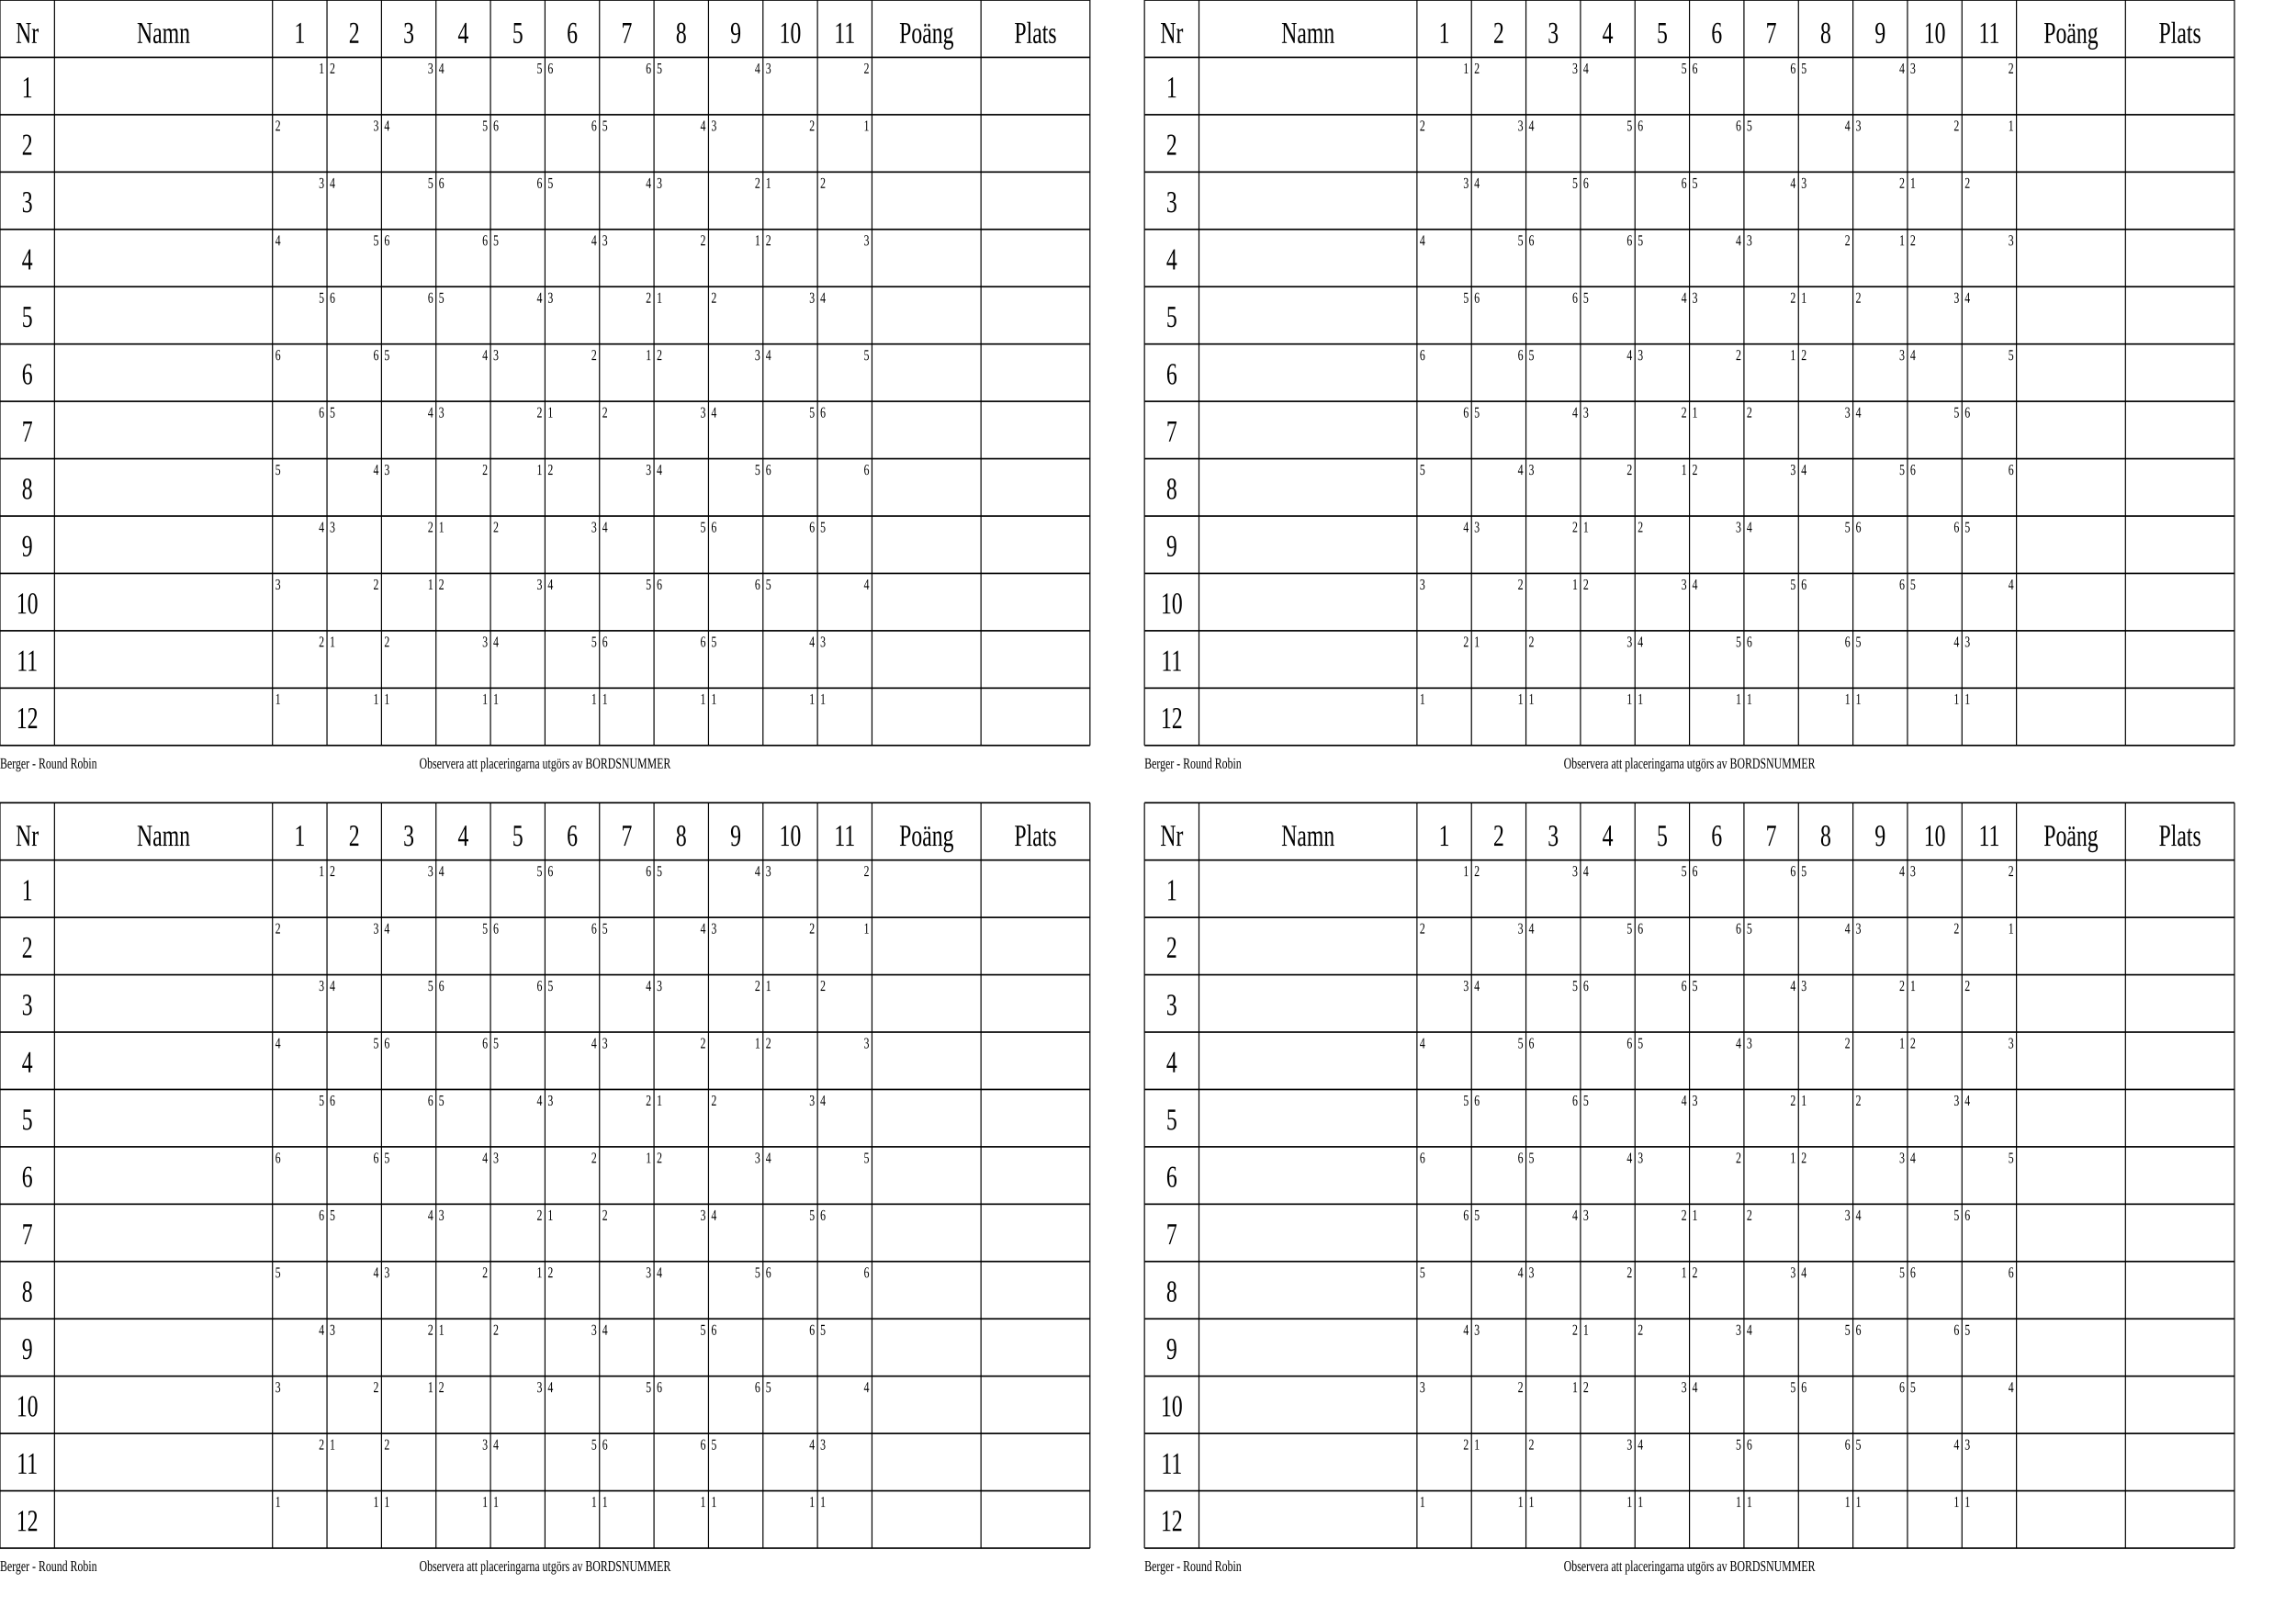
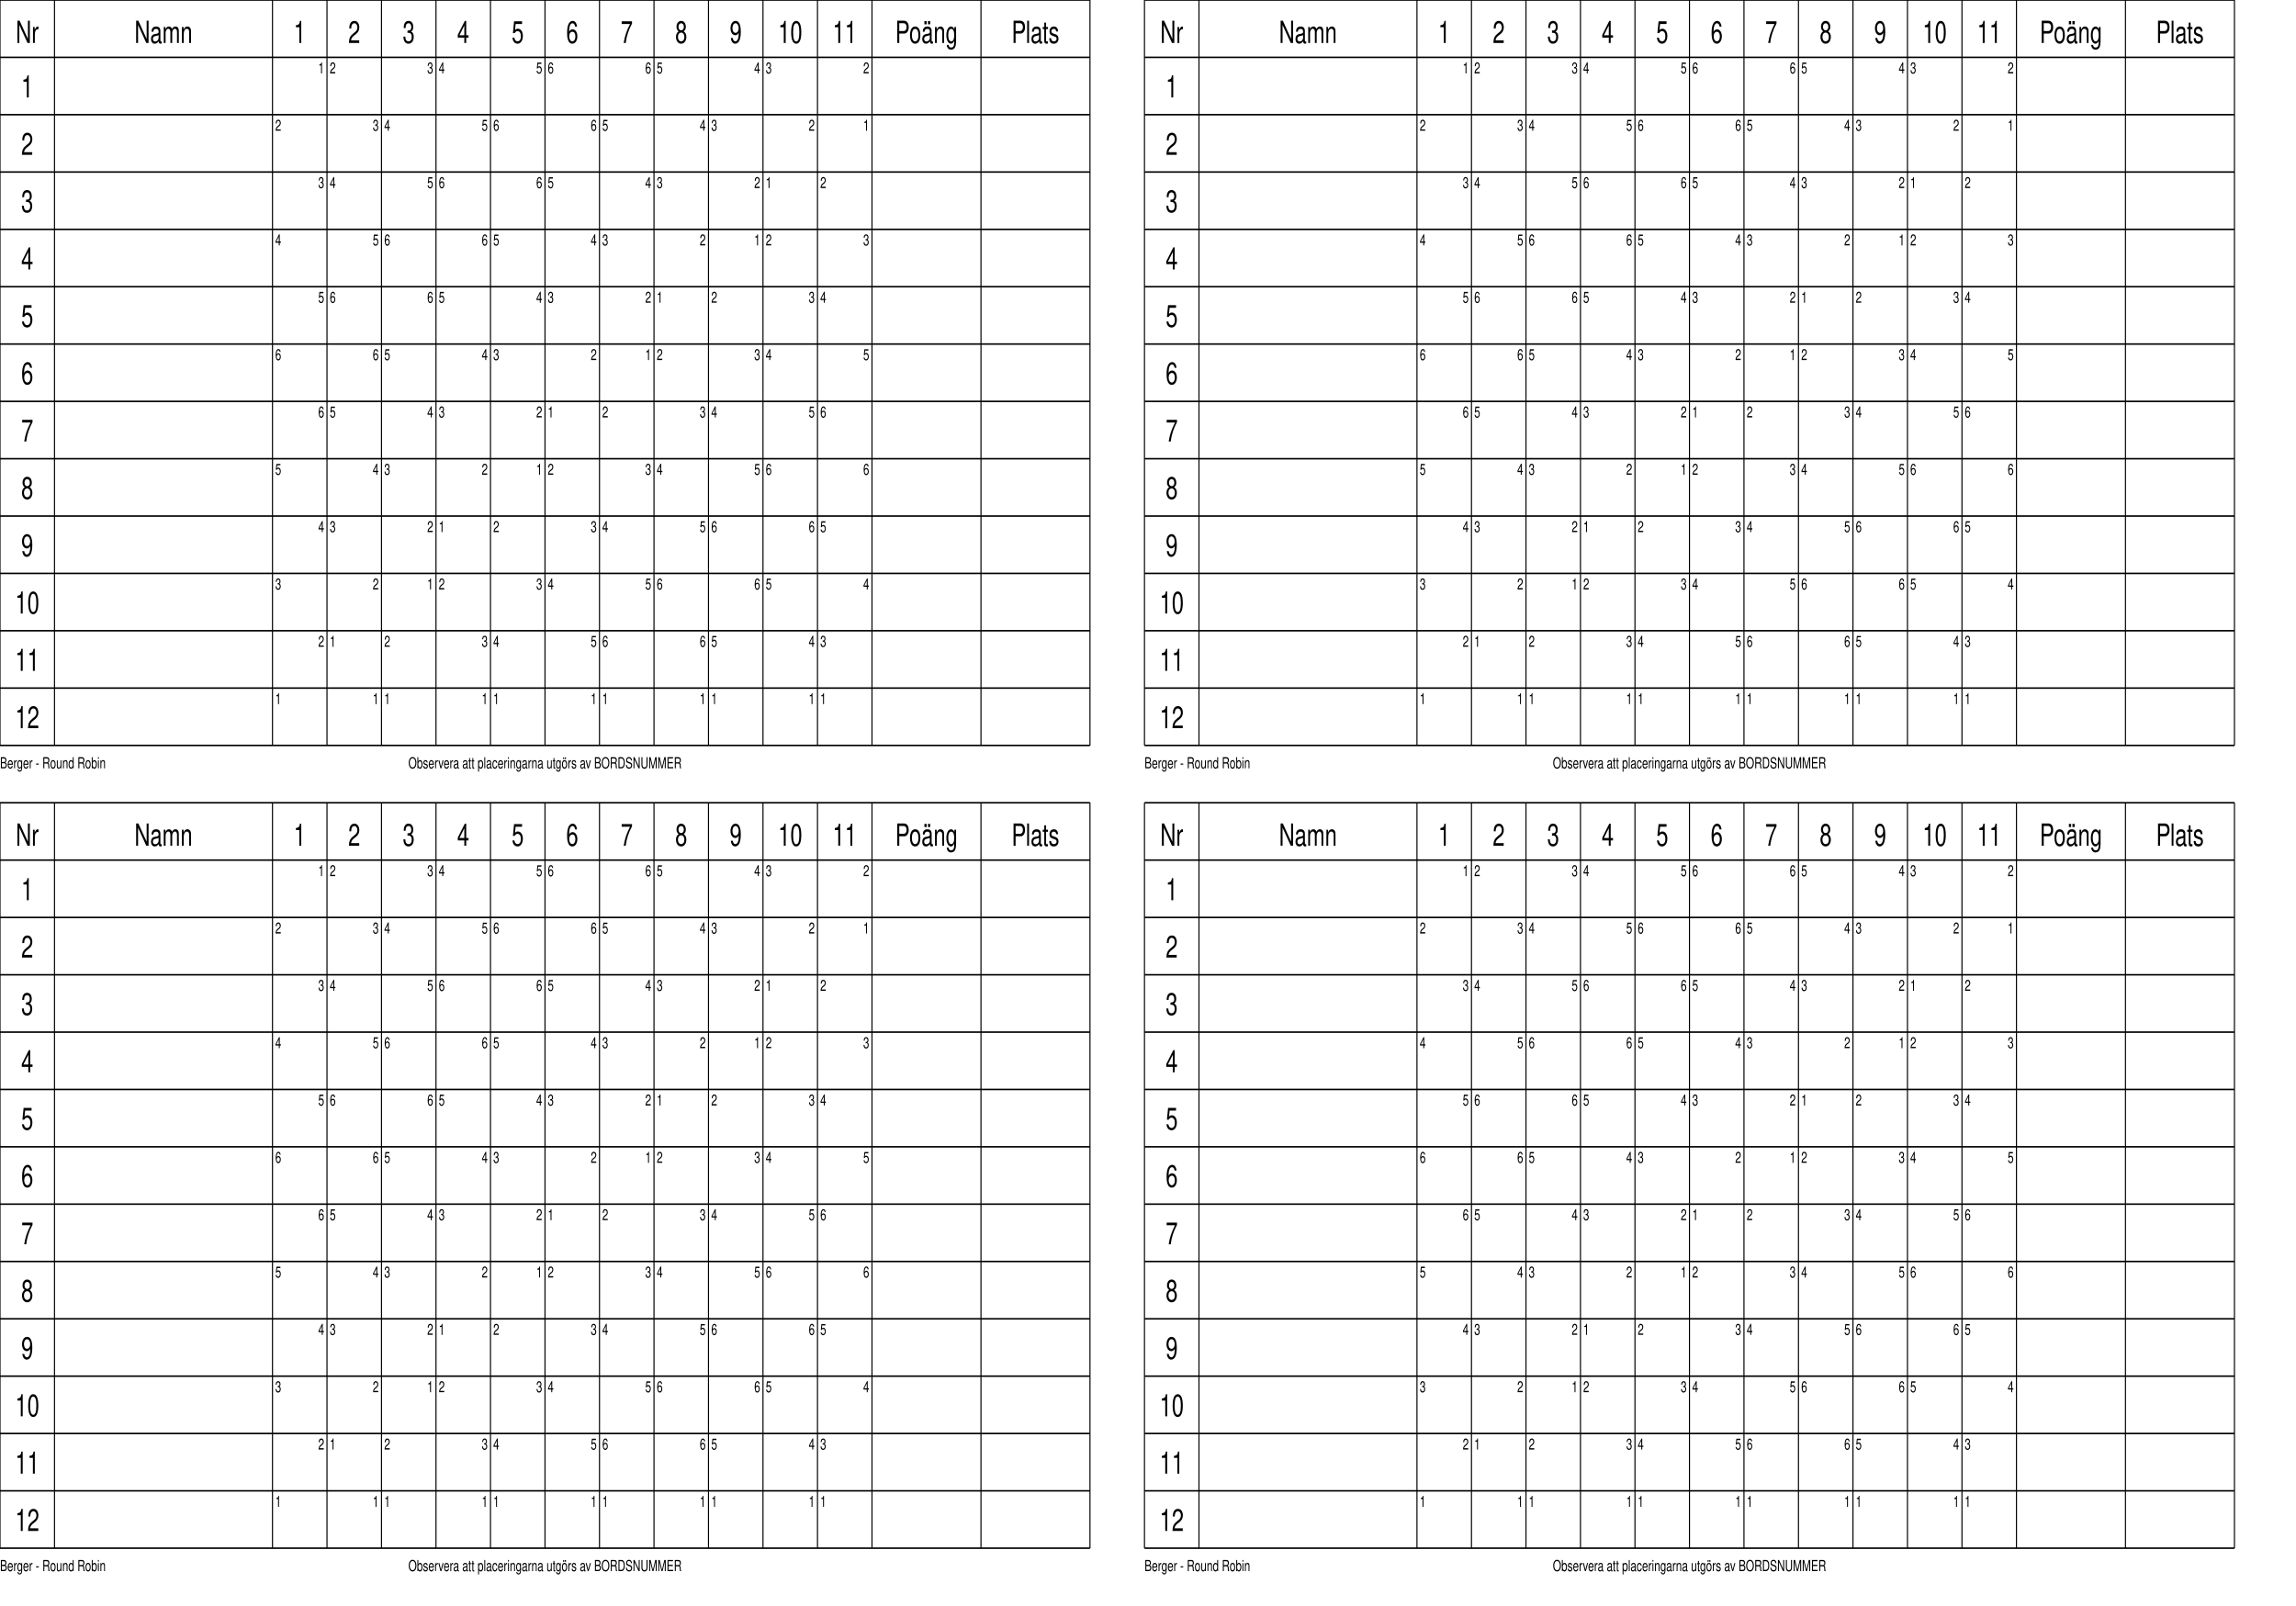
<svg xmlns="http://www.w3.org/2000/svg" version="1.1" width="1630" height="1140">
  <defs>
    <g id="berger">
      <line x1="0" y1="0" x2="0" y2="487.5" stroke="black" />
-       <text font-size="1.667em" text-anchor="middle" x="25" y="28.125">Nr</text>
+       <text font-family="Helvetica" font-size="1.667em" text-anchor="middle" x="25" y="28.125">Nr</text>
      <line x1="50" y1="0" x2="50" y2="487.5" stroke="black" />
-       <text font-size="1.667em" text-anchor="middle" x="150" y="28.125">Namn</text>
+       <text font-family="Helvetica" font-size="1.667em" text-anchor="middle" x="150" y="28.125">Namn</text>
      <line x1="250" y1="0" x2="250" y2="487.5" stroke="black" />
-       <text font-size="1.667em" text-anchor="middle" x="275" y="28.125">1</text>
+       <text font-family="Helvetica" font-size="1.667em" text-anchor="middle" x="275" y="28.125">1</text>
      <line x1="300" y1="0" x2="300" y2="487.5" stroke="black" />
-       <text font-size="1.667em" text-anchor="middle" x="325" y="28.125">2</text>
+       <text font-family="Helvetica" font-size="1.667em" text-anchor="middle" x="325" y="28.125">2</text>
      <line x1="350" y1="0" x2="350" y2="487.5" stroke="black" />
-       <text font-size="1.667em" text-anchor="middle" x="375" y="28.125">3</text>
+       <text font-family="Helvetica" font-size="1.667em" text-anchor="middle" x="375" y="28.125">3</text>
      <line x1="400" y1="0" x2="400" y2="487.5" stroke="black" />
-       <text font-size="1.667em" text-anchor="middle" x="425" y="28.125">4</text>
+       <text font-family="Helvetica" font-size="1.667em" text-anchor="middle" x="425" y="28.125">4</text>
      <line x1="450" y1="0" x2="450" y2="487.5" stroke="black" />
-       <text font-size="1.667em" text-anchor="middle" x="475" y="28.125">5</text>
+       <text font-family="Helvetica" font-size="1.667em" text-anchor="middle" x="475" y="28.125">5</text>
      <line x1="500" y1="0" x2="500" y2="487.5" stroke="black" />
-       <text font-size="1.667em" text-anchor="middle" x="525" y="28.125">6</text>
+       <text font-family="Helvetica" font-size="1.667em" text-anchor="middle" x="525" y="28.125">6</text>
      <line x1="550" y1="0" x2="550" y2="487.5" stroke="black" />
-       <text font-size="1.667em" text-anchor="middle" x="575" y="28.125">7</text>
+       <text font-family="Helvetica" font-size="1.667em" text-anchor="middle" x="575" y="28.125">7</text>
      <line x1="600" y1="0" x2="600" y2="487.5" stroke="black" />
-       <text font-size="1.667em" text-anchor="middle" x="625" y="28.125">8</text>
+       <text font-family="Helvetica" font-size="1.667em" text-anchor="middle" x="625" y="28.125">8</text>
      <line x1="650" y1="0" x2="650" y2="487.5" stroke="black" />
-       <text font-size="1.667em" text-anchor="middle" x="675" y="28.125">9</text>
+       <text font-family="Helvetica" font-size="1.667em" text-anchor="middle" x="675" y="28.125">9</text>
      <line x1="700" y1="0" x2="700" y2="487.5" stroke="black" />
-       <text font-size="1.667em" text-anchor="middle" x="725" y="28.125">10</text>
+       <text font-family="Helvetica" font-size="1.667em" text-anchor="middle" x="725" y="28.125">10</text>
      <line x1="750" y1="0" x2="750" y2="487.5" stroke="black" />
-       <text font-size="1.667em" text-anchor="middle" x="775" y="28.125">11</text>
+       <text font-family="Helvetica" font-size="1.667em" text-anchor="middle" x="775" y="28.125">11</text>
      <line x1="800" y1="0" x2="800" y2="487.5" stroke="black" />
-       <text font-size="1.667em" text-anchor="middle" x="850" y="28.125">Poäng</text>
+       <text font-family="Helvetica" font-size="1.667em" text-anchor="middle" x="850" y="28.125">Poäng</text>
      <line x1="900" y1="0" x2="900" y2="487.5" stroke="black" />
-       <text font-size="1.667em" text-anchor="middle" x="950" y="28.125">Plats</text>
+       <text font-family="Helvetica" font-size="1.667em" text-anchor="middle" x="950" y="28.125">Plats</text>
      <line x1="1000" y1="0" x2="1000" y2="487.5" stroke="black" />
      <line x1="0" y1="0" x2="1000" y2="0" stroke="black" />
      <line x1="0" y1="37.5" x2="1000" y2="37.5" stroke="black" />
      <line x1="0" y1="75" x2="1000" y2="75" stroke="black" />
      <line x1="0" y1="112.5" x2="1000" y2="112.5" stroke="black" />
      <line x1="0" y1="150" x2="1000" y2="150" stroke="black" />
      <line x1="0" y1="187.5" x2="1000" y2="187.5" stroke="black" />
      <line x1="0" y1="225" x2="1000" y2="225" stroke="black" />
      <line x1="0" y1="262.5" x2="1000" y2="262.5" stroke="black" />
      <line x1="0" y1="300" x2="1000" y2="300" stroke="black" />
      <line x1="0" y1="337.5" x2="1000" y2="337.5" stroke="black" />
      <line x1="0" y1="375" x2="1000" y2="375" stroke="black" />
      <line x1="0" y1="412.5" x2="1000" y2="412.5" stroke="black" />
      <line x1="0" y1="450" x2="1000" y2="450" stroke="black" />
      <line x1="0" y1="487.5" x2="1000" y2="487.5" stroke="black" />
-       <text font-size="1.667em" text-anchor="middle" x="25" y="63.75">1</text>
-       <text font-size="1.667em" text-anchor="middle" x="25" y="101.25">2</text>
-       <text font-size="1.667em" text-anchor="middle" x="25" y="138.75">3</text>
-       <text font-size="1.667em" text-anchor="middle" x="25" y="176.25">4</text>
-       <text font-size="1.667em" text-anchor="middle" x="25" y="213.75">5</text>
-       <text font-size="1.667em" text-anchor="middle" x="25" y="251.25">6</text>
-       <text font-size="1.667em" text-anchor="middle" x="25" y="288.75">7</text>
-       <text font-size="1.667em" text-anchor="middle" x="25" y="326.25">8</text>
-       <text font-size="1.667em" text-anchor="middle" x="25" y="363.75">9</text>
-       <text font-size="1.667em" text-anchor="middle" x="25" y="401.25">10</text>
-       <text font-size="1.667em" text-anchor="middle" x="25" y="438.75">11</text>
-       <text font-size="1.667em" text-anchor="middle" x="25" y="476.25">12</text>
-       <text font-size="0.833em" text-anchor="end" x="297.5" y="48">1</text>
-       <text font-size="0.833em" text-anchor="start" x="252.5" y="85.5">2</text>
-       <text font-size="0.833em" text-anchor="end" x="297.5" y="123">3</text>
-       <text font-size="0.833em" text-anchor="start" x="252.5" y="160.5">4</text>
-       <text font-size="0.833em" text-anchor="end" x="297.5" y="198">5</text>
-       <text font-size="0.833em" text-anchor="start" x="252.5" y="235.5">6</text>
-       <text font-size="0.833em" text-anchor="end" x="297.5" y="273">6</text>
-       <text font-size="0.833em" text-anchor="start" x="252.5" y="310.5">5</text>
-       <text font-size="0.833em" text-anchor="end" x="297.5" y="348">4</text>
-       <text font-size="0.833em" text-anchor="start" x="252.5" y="385.5">3</text>
-       <text font-size="0.833em" text-anchor="end" x="297.5" y="423">2</text>
-       <text font-size="0.833em" text-anchor="start" x="252.5" y="460.5">1</text>
-       <text font-size="0.833em" text-anchor="start" x="302.5" y="48">2</text>
-       <text font-size="0.833em" text-anchor="end" x="347.5" y="85.5">3</text>
-       <text font-size="0.833em" text-anchor="start" x="302.5" y="123">4</text>
-       <text font-size="0.833em" text-anchor="end" x="347.5" y="160.5">5</text>
-       <text font-size="0.833em" text-anchor="start" x="302.5" y="198">6</text>
-       <text font-size="0.833em" text-anchor="end" x="347.5" y="235.5">6</text>
-       <text font-size="0.833em" text-anchor="start" x="302.5" y="273">5</text>
-       <text font-size="0.833em" text-anchor="end" x="347.5" y="310.5">4</text>
-       <text font-size="0.833em" text-anchor="start" x="302.5" y="348">3</text>
-       <text font-size="0.833em" text-anchor="end" x="347.5" y="385.5">2</text>
-       <text font-size="0.833em" text-anchor="start" x="302.5" y="423">1</text>
-       <text font-size="0.833em" text-anchor="end" x="347.5" y="460.5">1</text>
-       <text font-size="0.833em" text-anchor="end" x="397.5" y="48">3</text>
-       <text font-size="0.833em" text-anchor="start" x="352.5" y="85.5">4</text>
-       <text font-size="0.833em" text-anchor="end" x="397.5" y="123">5</text>
-       <text font-size="0.833em" text-anchor="start" x="352.5" y="160.5">6</text>
-       <text font-size="0.833em" text-anchor="end" x="397.5" y="198">6</text>
-       <text font-size="0.833em" text-anchor="start" x="352.5" y="235.5">5</text>
-       <text font-size="0.833em" text-anchor="end" x="397.5" y="273">4</text>
-       <text font-size="0.833em" text-anchor="start" x="352.5" y="310.5">3</text>
-       <text font-size="0.833em" text-anchor="end" x="397.5" y="348">2</text>
-       <text font-size="0.833em" text-anchor="end" x="397.5" y="385.5">1</text>
-       <text font-size="0.833em" text-anchor="start" x="352.5" y="423">2</text>
-       <text font-size="0.833em" text-anchor="start" x="352.5" y="460.5">1</text>
-       <text font-size="0.833em" text-anchor="start" x="402.5" y="48">4</text>
-       <text font-size="0.833em" text-anchor="end" x="447.5" y="85.5">5</text>
-       <text font-size="0.833em" text-anchor="start" x="402.5" y="123">6</text>
-       <text font-size="0.833em" text-anchor="end" x="447.5" y="160.5">6</text>
-       <text font-size="0.833em" text-anchor="start" x="402.5" y="198">5</text>
-       <text font-size="0.833em" text-anchor="end" x="447.5" y="235.5">4</text>
-       <text font-size="0.833em" text-anchor="start" x="402.5" y="273">3</text>
-       <text font-size="0.833em" text-anchor="end" x="447.5" y="310.5">2</text>
-       <text font-size="0.833em" text-anchor="start" x="402.5" y="348">1</text>
-       <text font-size="0.833em" text-anchor="start" x="402.5" y="385.5">2</text>
-       <text font-size="0.833em" text-anchor="end" x="447.5" y="423">3</text>
-       <text font-size="0.833em" text-anchor="end" x="447.5" y="460.5">1</text>
-       <text font-size="0.833em" text-anchor="end" x="497.5" y="48">5</text>
-       <text font-size="0.833em" text-anchor="start" x="452.5" y="85.5">6</text>
-       <text font-size="0.833em" text-anchor="end" x="497.5" y="123">6</text>
-       <text font-size="0.833em" text-anchor="start" x="452.5" y="160.5">5</text>
-       <text font-size="0.833em" text-anchor="end" x="497.5" y="198">4</text>
-       <text font-size="0.833em" text-anchor="start" x="452.5" y="235.5">3</text>
-       <text font-size="0.833em" text-anchor="end" x="497.5" y="273">2</text>
-       <text font-size="0.833em" text-anchor="end" x="497.5" y="310.5">1</text>
-       <text font-size="0.833em" text-anchor="start" x="452.5" y="348">2</text>
-       <text font-size="0.833em" text-anchor="end" x="497.5" y="385.5">3</text>
-       <text font-size="0.833em" text-anchor="start" x="452.5" y="423">4</text>
-       <text font-size="0.833em" text-anchor="start" x="452.5" y="460.5">1</text>
-       <text font-size="0.833em" text-anchor="start" x="502.5" y="48">6</text>
-       <text font-size="0.833em" text-anchor="end" x="547.5" y="85.5">6</text>
-       <text font-size="0.833em" text-anchor="start" x="502.5" y="123">5</text>
-       <text font-size="0.833em" text-anchor="end" x="547.5" y="160.5">4</text>
-       <text font-size="0.833em" text-anchor="start" x="502.5" y="198">3</text>
-       <text font-size="0.833em" text-anchor="end" x="547.5" y="235.5">2</text>
-       <text font-size="0.833em" text-anchor="start" x="502.5" y="273">1</text>
-       <text font-size="0.833em" text-anchor="start" x="502.5" y="310.5">2</text>
-       <text font-size="0.833em" text-anchor="end" x="547.5" y="348">3</text>
-       <text font-size="0.833em" text-anchor="start" x="502.5" y="385.5">4</text>
-       <text font-size="0.833em" text-anchor="end" x="547.5" y="423">5</text>
-       <text font-size="0.833em" text-anchor="end" x="547.5" y="460.5">1</text>
-       <text font-size="0.833em" text-anchor="end" x="597.5" y="48">6</text>
-       <text font-size="0.833em" text-anchor="start" x="552.5" y="85.5">5</text>
-       <text font-size="0.833em" text-anchor="end" x="597.5" y="123">4</text>
-       <text font-size="0.833em" text-anchor="start" x="552.5" y="160.5">3</text>
-       <text font-size="0.833em" text-anchor="end" x="597.5" y="198">2</text>
-       <text font-size="0.833em" text-anchor="end" x="597.5" y="235.5">1</text>
-       <text font-size="0.833em" text-anchor="start" x="552.5" y="273">2</text>
-       <text font-size="0.833em" text-anchor="end" x="597.5" y="310.5">3</text>
-       <text font-size="0.833em" text-anchor="start" x="552.5" y="348">4</text>
-       <text font-size="0.833em" text-anchor="end" x="597.5" y="385.5">5</text>
-       <text font-size="0.833em" text-anchor="start" x="552.5" y="423">6</text>
-       <text font-size="0.833em" text-anchor="start" x="552.5" y="460.5">1</text>
-       <text font-size="0.833em" text-anchor="start" x="602.5" y="48">5</text>
-       <text font-size="0.833em" text-anchor="end" x="647.5" y="85.5">4</text>
-       <text font-size="0.833em" text-anchor="start" x="602.5" y="123">3</text>
-       <text font-size="0.833em" text-anchor="end" x="647.5" y="160.5">2</text>
-       <text font-size="0.833em" text-anchor="start" x="602.5" y="198">1</text>
-       <text font-size="0.833em" text-anchor="start" x="602.5" y="235.5">2</text>
-       <text font-size="0.833em" text-anchor="end" x="647.5" y="273">3</text>
-       <text font-size="0.833em" text-anchor="start" x="602.5" y="310.5">4</text>
-       <text font-size="0.833em" text-anchor="end" x="647.5" y="348">5</text>
-       <text font-size="0.833em" text-anchor="start" x="602.5" y="385.5">6</text>
-       <text font-size="0.833em" text-anchor="end" x="647.5" y="423">6</text>
-       <text font-size="0.833em" text-anchor="end" x="647.5" y="460.5">1</text>
-       <text font-size="0.833em" text-anchor="end" x="697.5" y="48">4</text>
-       <text font-size="0.833em" text-anchor="start" x="652.5" y="85.5">3</text>
-       <text font-size="0.833em" text-anchor="end" x="697.5" y="123">2</text>
-       <text font-size="0.833em" text-anchor="end" x="697.5" y="160.5">1</text>
-       <text font-size="0.833em" text-anchor="start" x="652.5" y="198">2</text>
-       <text font-size="0.833em" text-anchor="end" x="697.5" y="235.5">3</text>
-       <text font-size="0.833em" text-anchor="start" x="652.5" y="273">4</text>
-       <text font-size="0.833em" text-anchor="end" x="697.5" y="310.5">5</text>
-       <text font-size="0.833em" text-anchor="start" x="652.5" y="348">6</text>
-       <text font-size="0.833em" text-anchor="end" x="697.5" y="385.5">6</text>
-       <text font-size="0.833em" text-anchor="start" x="652.5" y="423">5</text>
-       <text font-size="0.833em" text-anchor="start" x="652.5" y="460.5">1</text>
-       <text font-size="0.833em" text-anchor="start" x="702.5" y="48">3</text>
-       <text font-size="0.833em" text-anchor="end" x="747.5" y="85.5">2</text>
-       <text font-size="0.833em" text-anchor="start" x="702.5" y="123">1</text>
-       <text font-size="0.833em" text-anchor="start" x="702.5" y="160.5">2</text>
-       <text font-size="0.833em" text-anchor="end" x="747.5" y="198">3</text>
-       <text font-size="0.833em" text-anchor="start" x="702.5" y="235.5">4</text>
-       <text font-size="0.833em" text-anchor="end" x="747.5" y="273">5</text>
-       <text font-size="0.833em" text-anchor="start" x="702.5" y="310.5">6</text>
-       <text font-size="0.833em" text-anchor="end" x="747.5" y="348">6</text>
-       <text font-size="0.833em" text-anchor="start" x="702.5" y="385.5">5</text>
-       <text font-size="0.833em" text-anchor="end" x="747.5" y="423">4</text>
-       <text font-size="0.833em" text-anchor="end" x="747.5" y="460.5">1</text>
-       <text font-size="0.833em" text-anchor="end" x="797.5" y="48">2</text>
-       <text font-size="0.833em" text-anchor="end" x="797.5" y="85.5">1</text>
-       <text font-size="0.833em" text-anchor="start" x="752.5" y="123">2</text>
-       <text font-size="0.833em" text-anchor="end" x="797.5" y="160.5">3</text>
-       <text font-size="0.833em" text-anchor="start" x="752.5" y="198">4</text>
-       <text font-size="0.833em" text-anchor="end" x="797.5" y="235.5">5</text>
-       <text font-size="0.833em" text-anchor="start" x="752.5" y="273">6</text>
-       <text font-size="0.833em" text-anchor="end" x="797.5" y="310.5">6</text>
-       <text font-size="0.833em" text-anchor="start" x="752.5" y="348">5</text>
-       <text font-size="0.833em" text-anchor="end" x="797.5" y="385.5">4</text>
-       <text font-size="0.833em" text-anchor="start" x="752.5" y="423">3</text>
-       <text font-size="0.833em" text-anchor="start" x="752.5" y="460.5">1</text>
-       <text font-size="0.833em" text-anchor="start" x="0" y="502.5">Berger - Round Robin</text>
-       <text font-size="0.833em" text-anchor="middle" x="500" y="502.5">Observera att placeringarna utgörs av BORDSNUMMER</text>
+       <text font-family="Helvetica" font-size="1.667em" text-anchor="middle" x="25" y="63.75">1</text>
+       <text font-family="Helvetica" font-size="1.667em" text-anchor="middle" x="25" y="101.25">2</text>
+       <text font-family="Helvetica" font-size="1.667em" text-anchor="middle" x="25" y="138.75">3</text>
+       <text font-family="Helvetica" font-size="1.667em" text-anchor="middle" x="25" y="176.25">4</text>
+       <text font-family="Helvetica" font-size="1.667em" text-anchor="middle" x="25" y="213.75">5</text>
+       <text font-family="Helvetica" font-size="1.667em" text-anchor="middle" x="25" y="251.25">6</text>
+       <text font-family="Helvetica" font-size="1.667em" text-anchor="middle" x="25" y="288.75">7</text>
+       <text font-family="Helvetica" font-size="1.667em" text-anchor="middle" x="25" y="326.25">8</text>
+       <text font-family="Helvetica" font-size="1.667em" text-anchor="middle" x="25" y="363.75">9</text>
+       <text font-family="Helvetica" font-size="1.667em" text-anchor="middle" x="25" y="401.25">10</text>
+       <text font-family="Helvetica" font-size="1.667em" text-anchor="middle" x="25" y="438.75">11</text>
+       <text font-family="Helvetica" font-size="1.667em" text-anchor="middle" x="25" y="476.25">12</text>
+       <text font-family="Helvetica" font-size="0.833em" text-anchor="end" x="297.5" y="48">1</text>
+       <text font-family="Helvetica" font-size="0.833em" text-anchor="start" x="252.5" y="85.5">2</text>
+       <text font-family="Helvetica" font-size="0.833em" text-anchor="end" x="297.5" y="123">3</text>
+       <text font-family="Helvetica" font-size="0.833em" text-anchor="start" x="252.5" y="160.5">4</text>
+       <text font-family="Helvetica" font-size="0.833em" text-anchor="end" x="297.5" y="198">5</text>
+       <text font-family="Helvetica" font-size="0.833em" text-anchor="start" x="252.5" y="235.5">6</text>
+       <text font-family="Helvetica" font-size="0.833em" text-anchor="end" x="297.5" y="273">6</text>
+       <text font-family="Helvetica" font-size="0.833em" text-anchor="start" x="252.5" y="310.5">5</text>
+       <text font-family="Helvetica" font-size="0.833em" text-anchor="end" x="297.5" y="348">4</text>
+       <text font-family="Helvetica" font-size="0.833em" text-anchor="start" x="252.5" y="385.5">3</text>
+       <text font-family="Helvetica" font-size="0.833em" text-anchor="end" x="297.5" y="423">2</text>
+       <text font-family="Helvetica" font-size="0.833em" text-anchor="start" x="252.5" y="460.5">1</text>
+       <text font-family="Helvetica" font-size="0.833em" text-anchor="start" x="302.5" y="48">2</text>
+       <text font-family="Helvetica" font-size="0.833em" text-anchor="end" x="347.5" y="85.5">3</text>
+       <text font-family="Helvetica" font-size="0.833em" text-anchor="start" x="302.5" y="123">4</text>
+       <text font-family="Helvetica" font-size="0.833em" text-anchor="end" x="347.5" y="160.5">5</text>
+       <text font-family="Helvetica" font-size="0.833em" text-anchor="start" x="302.5" y="198">6</text>
+       <text font-family="Helvetica" font-size="0.833em" text-anchor="end" x="347.5" y="235.5">6</text>
+       <text font-family="Helvetica" font-size="0.833em" text-anchor="start" x="302.5" y="273">5</text>
+       <text font-family="Helvetica" font-size="0.833em" text-anchor="end" x="347.5" y="310.5">4</text>
+       <text font-family="Helvetica" font-size="0.833em" text-anchor="start" x="302.5" y="348">3</text>
+       <text font-family="Helvetica" font-size="0.833em" text-anchor="end" x="347.5" y="385.5">2</text>
+       <text font-family="Helvetica" font-size="0.833em" text-anchor="start" x="302.5" y="423">1</text>
+       <text font-family="Helvetica" font-size="0.833em" text-anchor="end" x="347.5" y="460.5">1</text>
+       <text font-family="Helvetica" font-size="0.833em" text-anchor="end" x="397.5" y="48">3</text>
+       <text font-family="Helvetica" font-size="0.833em" text-anchor="start" x="352.5" y="85.5">4</text>
+       <text font-family="Helvetica" font-size="0.833em" text-anchor="end" x="397.5" y="123">5</text>
+       <text font-family="Helvetica" font-size="0.833em" text-anchor="start" x="352.5" y="160.5">6</text>
+       <text font-family="Helvetica" font-size="0.833em" text-anchor="end" x="397.5" y="198">6</text>
+       <text font-family="Helvetica" font-size="0.833em" text-anchor="start" x="352.5" y="235.5">5</text>
+       <text font-family="Helvetica" font-size="0.833em" text-anchor="end" x="397.5" y="273">4</text>
+       <text font-family="Helvetica" font-size="0.833em" text-anchor="start" x="352.5" y="310.5">3</text>
+       <text font-family="Helvetica" font-size="0.833em" text-anchor="end" x="397.5" y="348">2</text>
+       <text font-family="Helvetica" font-size="0.833em" text-anchor="end" x="397.5" y="385.5">1</text>
+       <text font-family="Helvetica" font-size="0.833em" text-anchor="start" x="352.5" y="423">2</text>
+       <text font-family="Helvetica" font-size="0.833em" text-anchor="start" x="352.5" y="460.5">1</text>
+       <text font-family="Helvetica" font-size="0.833em" text-anchor="start" x="402.5" y="48">4</text>
+       <text font-family="Helvetica" font-size="0.833em" text-anchor="end" x="447.5" y="85.5">5</text>
+       <text font-family="Helvetica" font-size="0.833em" text-anchor="start" x="402.5" y="123">6</text>
+       <text font-family="Helvetica" font-size="0.833em" text-anchor="end" x="447.5" y="160.5">6</text>
+       <text font-family="Helvetica" font-size="0.833em" text-anchor="start" x="402.5" y="198">5</text>
+       <text font-family="Helvetica" font-size="0.833em" text-anchor="end" x="447.5" y="235.5">4</text>
+       <text font-family="Helvetica" font-size="0.833em" text-anchor="start" x="402.5" y="273">3</text>
+       <text font-family="Helvetica" font-size="0.833em" text-anchor="end" x="447.5" y="310.5">2</text>
+       <text font-family="Helvetica" font-size="0.833em" text-anchor="start" x="402.5" y="348">1</text>
+       <text font-family="Helvetica" font-size="0.833em" text-anchor="start" x="402.5" y="385.5">2</text>
+       <text font-family="Helvetica" font-size="0.833em" text-anchor="end" x="447.5" y="423">3</text>
+       <text font-family="Helvetica" font-size="0.833em" text-anchor="end" x="447.5" y="460.5">1</text>
+       <text font-family="Helvetica" font-size="0.833em" text-anchor="end" x="497.5" y="48">5</text>
+       <text font-family="Helvetica" font-size="0.833em" text-anchor="start" x="452.5" y="85.5">6</text>
+       <text font-family="Helvetica" font-size="0.833em" text-anchor="end" x="497.5" y="123">6</text>
+       <text font-family="Helvetica" font-size="0.833em" text-anchor="start" x="452.5" y="160.5">5</text>
+       <text font-family="Helvetica" font-size="0.833em" text-anchor="end" x="497.5" y="198">4</text>
+       <text font-family="Helvetica" font-size="0.833em" text-anchor="start" x="452.5" y="235.5">3</text>
+       <text font-family="Helvetica" font-size="0.833em" text-anchor="end" x="497.5" y="273">2</text>
+       <text font-family="Helvetica" font-size="0.833em" text-anchor="end" x="497.5" y="310.5">1</text>
+       <text font-family="Helvetica" font-size="0.833em" text-anchor="start" x="452.5" y="348">2</text>
+       <text font-family="Helvetica" font-size="0.833em" text-anchor="end" x="497.5" y="385.5">3</text>
+       <text font-family="Helvetica" font-size="0.833em" text-anchor="start" x="452.5" y="423">4</text>
+       <text font-family="Helvetica" font-size="0.833em" text-anchor="start" x="452.5" y="460.5">1</text>
+       <text font-family="Helvetica" font-size="0.833em" text-anchor="start" x="502.5" y="48">6</text>
+       <text font-family="Helvetica" font-size="0.833em" text-anchor="end" x="547.5" y="85.5">6</text>
+       <text font-family="Helvetica" font-size="0.833em" text-anchor="start" x="502.5" y="123">5</text>
+       <text font-family="Helvetica" font-size="0.833em" text-anchor="end" x="547.5" y="160.5">4</text>
+       <text font-family="Helvetica" font-size="0.833em" text-anchor="start" x="502.5" y="198">3</text>
+       <text font-family="Helvetica" font-size="0.833em" text-anchor="end" x="547.5" y="235.5">2</text>
+       <text font-family="Helvetica" font-size="0.833em" text-anchor="start" x="502.5" y="273">1</text>
+       <text font-family="Helvetica" font-size="0.833em" text-anchor="start" x="502.5" y="310.5">2</text>
+       <text font-family="Helvetica" font-size="0.833em" text-anchor="end" x="547.5" y="348">3</text>
+       <text font-family="Helvetica" font-size="0.833em" text-anchor="start" x="502.5" y="385.5">4</text>
+       <text font-family="Helvetica" font-size="0.833em" text-anchor="end" x="547.5" y="423">5</text>
+       <text font-family="Helvetica" font-size="0.833em" text-anchor="end" x="547.5" y="460.5">1</text>
+       <text font-family="Helvetica" font-size="0.833em" text-anchor="end" x="597.5" y="48">6</text>
+       <text font-family="Helvetica" font-size="0.833em" text-anchor="start" x="552.5" y="85.5">5</text>
+       <text font-family="Helvetica" font-size="0.833em" text-anchor="end" x="597.5" y="123">4</text>
+       <text font-family="Helvetica" font-size="0.833em" text-anchor="start" x="552.5" y="160.5">3</text>
+       <text font-family="Helvetica" font-size="0.833em" text-anchor="end" x="597.5" y="198">2</text>
+       <text font-family="Helvetica" font-size="0.833em" text-anchor="end" x="597.5" y="235.5">1</text>
+       <text font-family="Helvetica" font-size="0.833em" text-anchor="start" x="552.5" y="273">2</text>
+       <text font-family="Helvetica" font-size="0.833em" text-anchor="end" x="597.5" y="310.5">3</text>
+       <text font-family="Helvetica" font-size="0.833em" text-anchor="start" x="552.5" y="348">4</text>
+       <text font-family="Helvetica" font-size="0.833em" text-anchor="end" x="597.5" y="385.5">5</text>
+       <text font-family="Helvetica" font-size="0.833em" text-anchor="start" x="552.5" y="423">6</text>
+       <text font-family="Helvetica" font-size="0.833em" text-anchor="start" x="552.5" y="460.5">1</text>
+       <text font-family="Helvetica" font-size="0.833em" text-anchor="start" x="602.5" y="48">5</text>
+       <text font-family="Helvetica" font-size="0.833em" text-anchor="end" x="647.5" y="85.5">4</text>
+       <text font-family="Helvetica" font-size="0.833em" text-anchor="start" x="602.5" y="123">3</text>
+       <text font-family="Helvetica" font-size="0.833em" text-anchor="end" x="647.5" y="160.5">2</text>
+       <text font-family="Helvetica" font-size="0.833em" text-anchor="start" x="602.5" y="198">1</text>
+       <text font-family="Helvetica" font-size="0.833em" text-anchor="start" x="602.5" y="235.5">2</text>
+       <text font-family="Helvetica" font-size="0.833em" text-anchor="end" x="647.5" y="273">3</text>
+       <text font-family="Helvetica" font-size="0.833em" text-anchor="start" x="602.5" y="310.5">4</text>
+       <text font-family="Helvetica" font-size="0.833em" text-anchor="end" x="647.5" y="348">5</text>
+       <text font-family="Helvetica" font-size="0.833em" text-anchor="start" x="602.5" y="385.5">6</text>
+       <text font-family="Helvetica" font-size="0.833em" text-anchor="end" x="647.5" y="423">6</text>
+       <text font-family="Helvetica" font-size="0.833em" text-anchor="end" x="647.5" y="460.5">1</text>
+       <text font-family="Helvetica" font-size="0.833em" text-anchor="end" x="697.5" y="48">4</text>
+       <text font-family="Helvetica" font-size="0.833em" text-anchor="start" x="652.5" y="85.5">3</text>
+       <text font-family="Helvetica" font-size="0.833em" text-anchor="end" x="697.5" y="123">2</text>
+       <text font-family="Helvetica" font-size="0.833em" text-anchor="end" x="697.5" y="160.5">1</text>
+       <text font-family="Helvetica" font-size="0.833em" text-anchor="start" x="652.5" y="198">2</text>
+       <text font-family="Helvetica" font-size="0.833em" text-anchor="end" x="697.5" y="235.5">3</text>
+       <text font-family="Helvetica" font-size="0.833em" text-anchor="start" x="652.5" y="273">4</text>
+       <text font-family="Helvetica" font-size="0.833em" text-anchor="end" x="697.5" y="310.5">5</text>
+       <text font-family="Helvetica" font-size="0.833em" text-anchor="start" x="652.5" y="348">6</text>
+       <text font-family="Helvetica" font-size="0.833em" text-anchor="end" x="697.5" y="385.5">6</text>
+       <text font-family="Helvetica" font-size="0.833em" text-anchor="start" x="652.5" y="423">5</text>
+       <text font-family="Helvetica" font-size="0.833em" text-anchor="start" x="652.5" y="460.5">1</text>
+       <text font-family="Helvetica" font-size="0.833em" text-anchor="start" x="702.5" y="48">3</text>
+       <text font-family="Helvetica" font-size="0.833em" text-anchor="end" x="747.5" y="85.5">2</text>
+       <text font-family="Helvetica" font-size="0.833em" text-anchor="start" x="702.5" y="123">1</text>
+       <text font-family="Helvetica" font-size="0.833em" text-anchor="start" x="702.5" y="160.5">2</text>
+       <text font-family="Helvetica" font-size="0.833em" text-anchor="end" x="747.5" y="198">3</text>
+       <text font-family="Helvetica" font-size="0.833em" text-anchor="start" x="702.5" y="235.5">4</text>
+       <text font-family="Helvetica" font-size="0.833em" text-anchor="end" x="747.5" y="273">5</text>
+       <text font-family="Helvetica" font-size="0.833em" text-anchor="start" x="702.5" y="310.5">6</text>
+       <text font-family="Helvetica" font-size="0.833em" text-anchor="end" x="747.5" y="348">6</text>
+       <text font-family="Helvetica" font-size="0.833em" text-anchor="start" x="702.5" y="385.5">5</text>
+       <text font-family="Helvetica" font-size="0.833em" text-anchor="end" x="747.5" y="423">4</text>
+       <text font-family="Helvetica" font-size="0.833em" text-anchor="end" x="747.5" y="460.5">1</text>
+       <text font-family="Helvetica" font-size="0.833em" text-anchor="end" x="797.5" y="48">2</text>
+       <text font-family="Helvetica" font-size="0.833em" text-anchor="end" x="797.5" y="85.5">1</text>
+       <text font-family="Helvetica" font-size="0.833em" text-anchor="start" x="752.5" y="123">2</text>
+       <text font-family="Helvetica" font-size="0.833em" text-anchor="end" x="797.5" y="160.5">3</text>
+       <text font-family="Helvetica" font-size="0.833em" text-anchor="start" x="752.5" y="198">4</text>
+       <text font-family="Helvetica" font-size="0.833em" text-anchor="end" x="797.5" y="235.5">5</text>
+       <text font-family="Helvetica" font-size="0.833em" text-anchor="start" x="752.5" y="273">6</text>
+       <text font-family="Helvetica" font-size="0.833em" text-anchor="end" x="797.5" y="310.5">6</text>
+       <text font-family="Helvetica" font-size="0.833em" text-anchor="start" x="752.5" y="348">5</text>
+       <text font-family="Helvetica" font-size="0.833em" text-anchor="end" x="797.5" y="385.5">4</text>
+       <text font-family="Helvetica" font-size="0.833em" text-anchor="start" x="752.5" y="423">3</text>
+       <text font-family="Helvetica" font-size="0.833em" text-anchor="start" x="752.5" y="460.5">1</text>
+       <text font-family="Helvetica" font-size="0.833em" text-anchor="start" x="0" y="502.5">Berger - Round Robin</text>
+       <text font-family="Helvetica" font-size="0.833em" text-anchor="middle" x="500" y="502.5">Observera att placeringarna utgörs av BORDSNUMMER</text>
    </g>
  </defs>
  <use href="#berger" x="0" y="0" transform="scale(0.7738095 1.085714)" />
  <use href="#berger" x="0" y="525" transform="scale(0.7738095 1.085714)" />
  <use href="#berger" x="1050" y="0" transform="scale(0.7738095 1.085714)" />
  <use href="#berger" x="1050" y="525" transform="scale(0.7738095 1.085714)" />
</svg>
